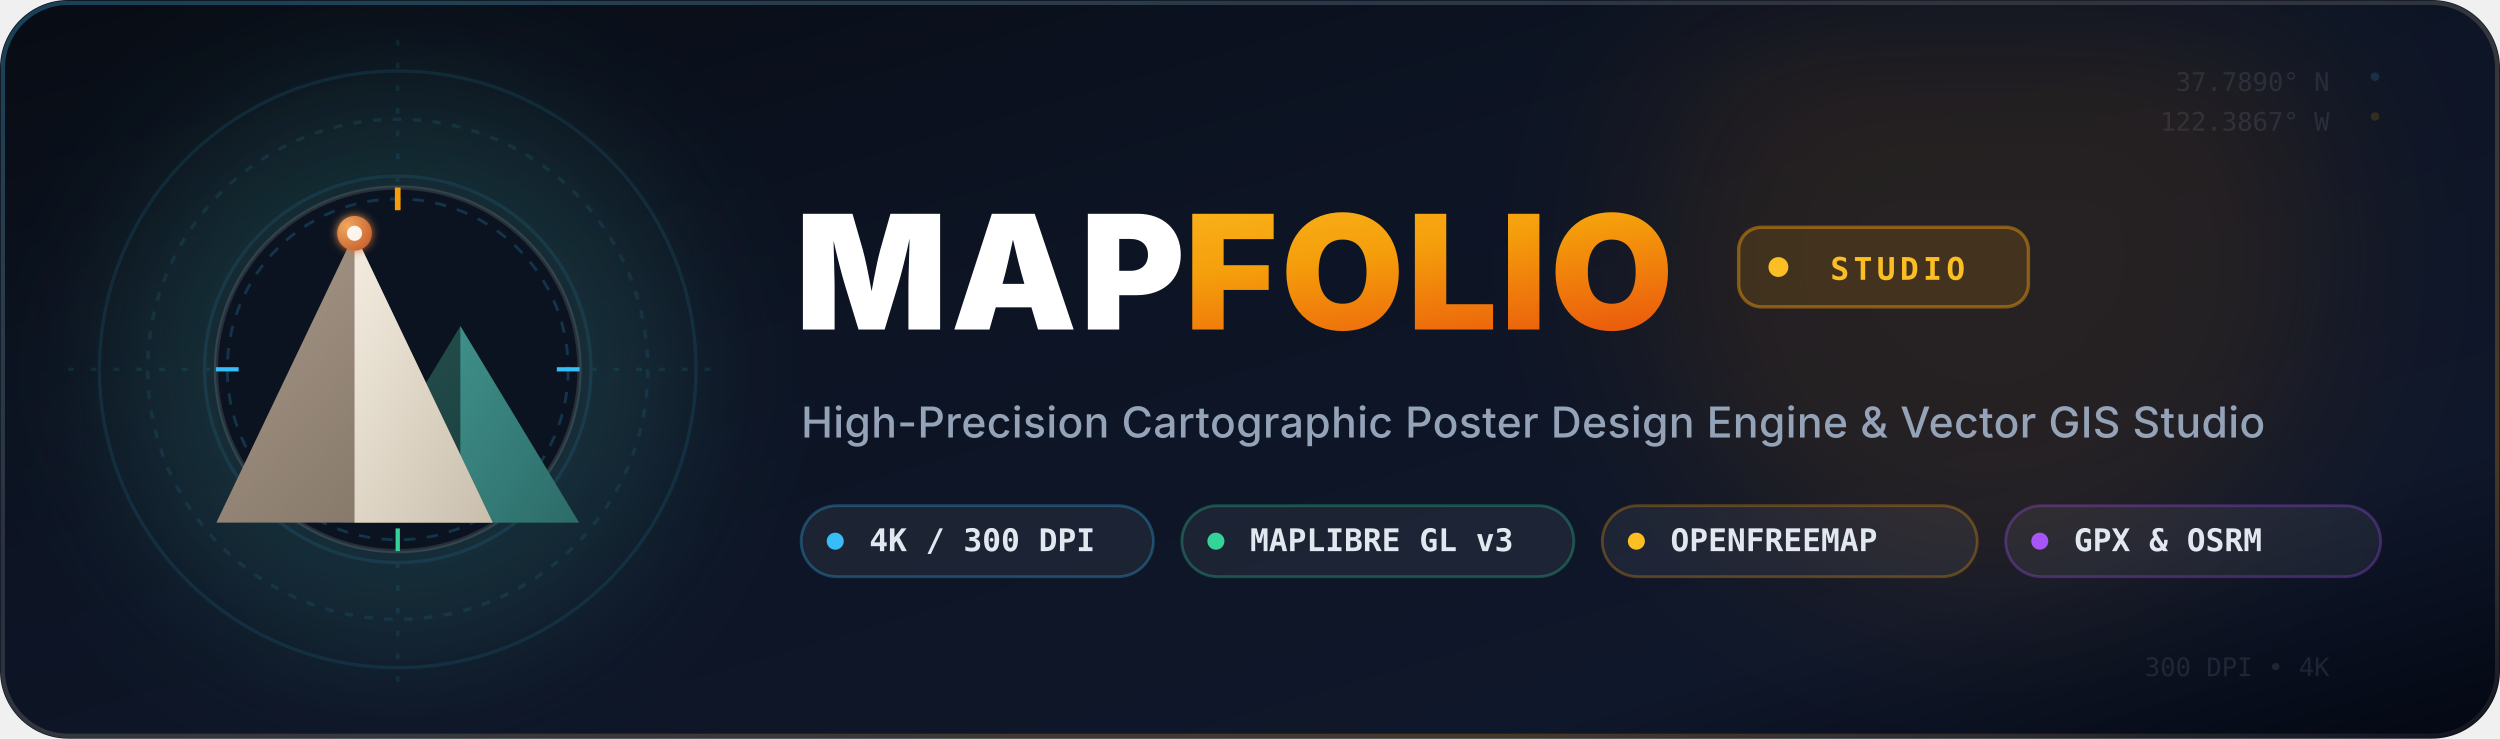
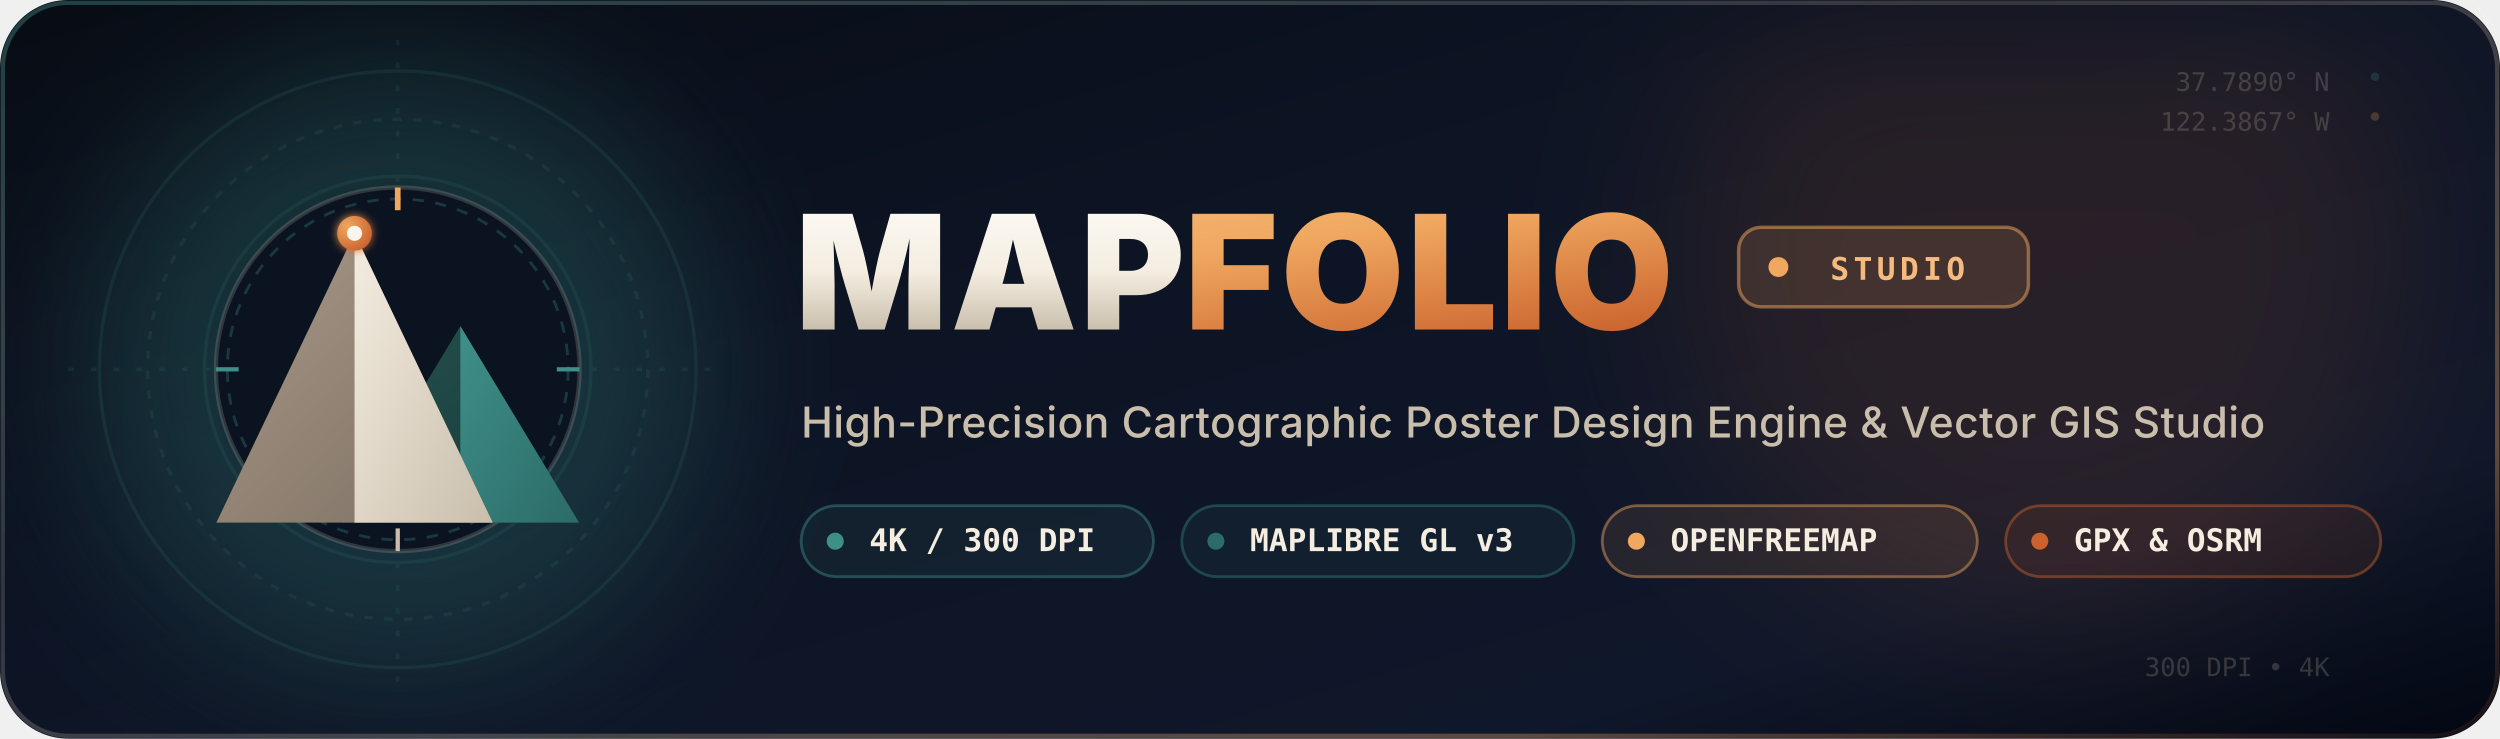
<svg xmlns="http://www.w3.org/2000/svg" width="880" height="260" viewBox="0 0 880 260" fill="none">
  <defs>
    <linearGradient id="mainBg" x1="0%" y1="0%" x2="100%" y2="100%">
      <stop offset="0%" stop-color="#080c14" />
      <stop offset="40%" stop-color="#0d1424" />
      <stop offset="80%" stop-color="#0f172a" />
      <stop offset="100%" stop-color="#030712" />
    </linearGradient>
    <linearGradient id="borderGrad" x1="0%" y1="0%" x2="100%" y2="100%">
-       <stop offset="0%" stop-color="rgba(56, 189, 248, 0.3)" />
-       <stop offset="40%" stop-color="rgba(255, 255, 255, 0.12)" />
-       <stop offset="80%" stop-color="rgba(245, 158, 11, 0.25)" />
-       <stop offset="100%" stop-color="rgba(255, 255, 255, 0.05)" />
+       <stop offset="0%" stop-color="rgba(63, 143, 137, 0.4)" />
+       <stop offset="40%" stop-color="rgba(244, 237, 224, 0.15)" />
+       <stop offset="80%" stop-color="rgba(240, 168, 96, 0.35)" />
+       <stop offset="100%" stop-color="rgba(201, 98, 45, 0.1)" />
    </linearGradient>
    <linearGradient id="peakLight" x1="0" y1="0" x2="1" y2="1">
      <stop offset="0" stop-color="#f4ede0" />
      <stop offset="1" stop-color="#c9beac" />
    </linearGradient>
    <linearGradient id="peakDark" x1="0" y1="0" x2="1" y2="1">
      <stop offset="0" stop-color="#a8998a" />
      <stop offset="1" stop-color="#7d6f61" />
    </linearGradient>
    <linearGradient id="hillLight" x1="0" y1="0" x2="1" y2="1">
      <stop offset="0" stop-color="#3f8f89" />
      <stop offset="1" stop-color="#2c6b68" />
    </linearGradient>
    <linearGradient id="hillDark" x1="0" y1="0" x2="1" y2="1">
      <stop offset="0" stop-color="#24504e" />
      <stop offset="1" stop-color="#173a38" />
    </linearGradient>
    <radialGradient id="pin" cx="0.3" cy="0.3" r="0.8">
      <stop offset="0" stop-color="#f0a860" />
      <stop offset="1" stop-color="#c9622d" />
    </radialGradient>
-     <linearGradient id="brandGold" x1="0%" y1="0%" x2="100%" y2="100%">
-       <stop offset="0%" stop-color="#fbbf24" />
-       <stop offset="50%" stop-color="#f59e0b" />
-       <stop offset="100%" stop-color="#ea580c" />
+     <linearGradient id="sandWordmark" x1="0%" y1="0%" x2="0%" y2="100%">
+       <stop offset="0%" stop-color="#fbf8f2" />
+       <stop offset="50%" stop-color="#f4ede0" />
+       <stop offset="100%" stop-color="#c9beac" />
+     </linearGradient>
+     <linearGradient id="pinWordmark" x1="0%" y1="0%" x2="100%" y2="100%">
+       <stop offset="0%" stop-color="#f5ba7d" />
+       <stop offset="40%" stop-color="#f0a860" />
+       <stop offset="100%" stop-color="#c9622d" />
    </linearGradient>
    <filter id="auraLeft" x="-30%" y="-30%" width="160%" height="160%">
-       <feGaussianBlur stdDeviation="24" result="blur" />
+       <feGaussianBlur stdDeviation="26" result="blur" />
    </filter>
    <filter id="auraRight" x="-30%" y="-30%" width="160%" height="160%">
-       <feGaussianBlur stdDeviation="30" result="blur" />
+       <feGaussianBlur stdDeviation="32" result="blur" />
    </filter>
    <filter id="pinGlow" x="-50%" y="-50%" width="200%" height="200%">
      <feGaussianBlur stdDeviation="4" result="blur" />
      <feComposite in="SourceGraphic" in2="blur" operator="over" />
    </filter>
  </defs>
  <rect width="880" height="260" rx="24" fill="url(#mainBg)" />
  <rect x="1" y="1" width="878" height="258" rx="23" stroke="url(#borderGrad)" stroke-width="1.5" />
-   <circle cx="140" cy="130" r="100" fill="#2c6b68" opacity="0.32" filter="url(#auraLeft)" />
-   <circle cx="700" cy="90" r="120" fill="#d97706" opacity="0.12" filter="url(#auraRight)" />
-   <g opacity="0.1" stroke="#38bdf8" stroke-width="1.2" fill="none">
+   <circle cx="140" cy="130" r="110" fill="#2c6b68" opacity="0.36" filter="url(#auraLeft)" />
+   <circle cx="720" cy="90" r="130" fill="#c9622d" opacity="0.14" filter="url(#auraRight)" />
+   <g opacity="0.12" stroke="#3f8f89" stroke-width="1.2" fill="none">
    <circle cx="140" cy="130" r="105" />
    <circle cx="140" cy="130" r="88" stroke-dasharray="3 4" />
    <circle cx="140" cy="130" r="68" />
    <line x1="140" y1="14" x2="140" y2="246" stroke-dasharray="2 6" />
    <line x1="24" y1="130" x2="256" y2="130" stroke-dasharray="2 6" />
  </g>
-   <g opacity="0.15" fill="#94a3b8" font-family="'JetBrains Mono', monospace" font-size="9">
+   <g opacity="0.22" fill="#c9beac" font-family="'JetBrains Mono', monospace" font-size="9">
    <text x="820" y="32" text-anchor="end">37.7890° N</text>
    <text x="820" y="46" text-anchor="end">122.3867° W</text>
    <text x="820" y="238" text-anchor="end">300 DPI • 4K</text>
-     <circle cx="836" cy="27" r="1.5" fill="#38bdf8" />
-     <circle cx="836" cy="41" r="1.5" fill="#f59e0b" />
+     <circle cx="836" cy="27" r="1.5" fill="#3f8f89" />
+     <circle cx="836" cy="41" r="1.5" fill="#f0a860" />
  </g>
  <g transform="translate(140, 130)">
-     <circle cx="0" cy="0" r="64" fill="#0b1320" stroke="rgba(255,255,255,0.12)" stroke-width="1.5" />
-     <circle cx="0" cy="0" r="60" fill="none" stroke="rgba(56,189,248,0.2)" stroke-width="1" stroke-dasharray="4 4" />
-     <line x1="0" y1="-64" x2="0" y2="-56" stroke="#f59e0b" stroke-width="2" />
-     <line x1="64" y1="0" x2="56" y2="0" stroke="#38bdf8" stroke-width="1.5" />
-     <line x1="0" y1="64" x2="0" y2="56" stroke="#34d399" stroke-width="1.5" />
-     <line x1="-64" y1="0" x2="-56" y2="0" stroke="#38bdf8" stroke-width="1.5" />
+     <circle cx="0" cy="0" r="64" fill="#0b1320" stroke="rgba(244,237,224,0.16)" stroke-width="1.5" />
+     <circle cx="0" cy="0" r="60" fill="none" stroke="rgba(63,143,137,0.3)" stroke-width="1" stroke-dasharray="4 4" />
+     <line x1="0" y1="-64" x2="0" y2="-56" stroke="#f0a860" stroke-width="2" />
+     <line x1="64" y1="0" x2="56" y2="0" stroke="#3f8f89" stroke-width="1.5" />
+     <line x1="0" y1="64" x2="0" y2="56" stroke="#c9beac" stroke-width="1.5" />
+     <line x1="-64" y1="0" x2="-56" y2="0" stroke="#3f8f89" stroke-width="1.5" />
    <g transform="scale(0.38) translate(-284, -254)">
      <path d="M 342 214 L 452 396 L 232 396 Z" fill="url(#hillDark)" />
      <path d="M 342 214 L 397 305 L 452 396 L 342 396 Z" fill="url(#hillLight)" />
      <path d="M 244 128 L 372 396 L 116 396 Z" fill="url(#peakDark)" />
      <path d="M 244 128 L 308 262 L 372 396 L 244 396 Z" fill="url(#peakLight)" />
      <circle cx="244" cy="128" r="16" fill="url(#pin)" filter="url(#pinGlow)" />
      <circle cx="244" cy="128" r="7" fill="#ffffff" opacity="0.9" />
    </g>
  </g>
  <g transform="translate(280, 60)">
-     <text x="0" y="56" font-family="'Inter', -apple-system, BlinkMacSystemFont, 'Segoe UI', Roboto, sans-serif" font-size="56" font-weight="900" letter-spacing="0.02em" fill="#ffffff">
-       MAP<tspan fill="url(#brandGold)">FOLIO</tspan>
+     <text x="0" y="56" font-family="'Inter', -apple-system, BlinkMacSystemFont, 'Segoe UI', Roboto, sans-serif" font-size="56" font-weight="900" letter-spacing="0.02em" fill="url(#sandWordmark)">
+       MAP<tspan fill="url(#pinWordmark)">FOLIO</tspan>
    </text>
    <g transform="translate(332, 20)">
-       <rect x="0" y="0" width="102" height="28" rx="8" fill="#f59e0b" fill-opacity="0.14" stroke="#f59e0b" stroke-opacity="0.45" stroke-width="1.2" />
-       <circle cx="14" cy="14" r="3.5" fill="#fbbf24" />
-       <text x="56" y="18.5" font-family="'JetBrains Mono', 'Space Mono', monospace" font-size="11" font-weight="800" letter-spacing="0.14em" fill="#fbbf24" text-anchor="middle">
+       <rect x="0" y="0" width="102" height="28" rx="8" fill="#f0a860" fill-opacity="0.14" stroke="#f0a860" stroke-opacity="0.5" stroke-width="1.2" />
+       <circle cx="14" cy="14" r="3.5" fill="#f0a860" />
+       <text x="56" y="18.5" font-family="'JetBrains Mono', 'Space Mono', monospace" font-size="11" font-weight="800" letter-spacing="0.14em" fill="#f5ba7d" text-anchor="middle">
        STUDIO
      </text>
    </g>
-     <text x="2" y="94" font-family="'Inter', -apple-system, BlinkMacSystemFont, sans-serif" font-size="15" font-weight="500" letter-spacing="0.01em" fill="#94a3b8">
+     <text x="2" y="94" font-family="'Inter', -apple-system, BlinkMacSystemFont, sans-serif" font-size="15" font-weight="500" letter-spacing="0.01em" fill="#c9beac">
      High-Precision Cartographic Poster Design Engine &amp; Vector GIS Studio
    </text>
    <g transform="translate(2, 118)" font-family="'JetBrains Mono', monospace" font-size="11" font-weight="600">
-       <rect x="0" y="0" width="124" height="25" rx="12.5" fill="rgba(255,255,255,0.06)" stroke="rgba(56,189,248,0.3)" />
-       <circle cx="12" cy="12.5" r="3" fill="#38bdf8" />
-       <text x="24" y="16" fill="#e2e8f0">4K / 300 DPI</text>
-       <rect x="134" y="0" width="138" height="25" rx="12.5" fill="rgba(255,255,255,0.06)" stroke="rgba(52,211,153,0.3)" />
-       <circle cx="146" cy="12.5" r="3" fill="#34d399" />
-       <text x="158" y="16" fill="#e2e8f0">MAPLIBRE GL v3</text>
-       <rect x="282" y="0" width="132" height="25" rx="12.5" fill="rgba(255,255,255,0.06)" stroke="rgba(245,158,11,0.3)" />
-       <circle cx="294" cy="12.5" r="3" fill="#fbbf24" />
-       <text x="306" y="16" fill="#e2e8f0">OPENFREEMAP</text>
-       <rect x="424" y="0" width="132" height="25" rx="12.5" fill="rgba(255,255,255,0.06)" stroke="rgba(168,85,247,0.3)" />
-       <circle cx="436" cy="12.5" r="3" fill="#a855f7" />
-       <text x="448" y="16" fill="#e2e8f0">GPX &amp; OSRM</text>
+       <rect x="0" y="0" width="124" height="25" rx="12.5" fill="rgba(63,143,137,0.1)" stroke="rgba(63,143,137,0.45)" />
+       <circle cx="12" cy="12.5" r="3" fill="#3f8f89" />
+       <text x="24" y="16" fill="#f4ede0">4K / 300 DPI</text>
+       <rect x="134" y="0" width="138" height="25" rx="12.5" fill="rgba(44,107,104,0.12)" stroke="rgba(44,107,104,0.55)" />
+       <circle cx="146" cy="12.5" r="3" fill="#2c6b68" />
+       <text x="158" y="16" fill="#f4ede0">MAPLIBRE GL v3</text>
+       <rect x="282" y="0" width="132" height="25" rx="12.5" fill="rgba(240,168,96,0.1)" stroke="rgba(240,168,96,0.45)" />
+       <circle cx="294" cy="12.5" r="3" fill="#f0a860" />
+       <text x="306" y="16" fill="#f4ede0">OPENFREEMAP</text>
+       <rect x="424" y="0" width="132" height="25" rx="12.5" fill="rgba(201,98,45,0.1)" stroke="rgba(201,98,45,0.45)" />
+       <circle cx="436" cy="12.5" r="3" fill="#c9622d" />
+       <text x="448" y="16" fill="#f4ede0">GPX &amp; OSRM</text>
    </g>
  </g>
</svg>
